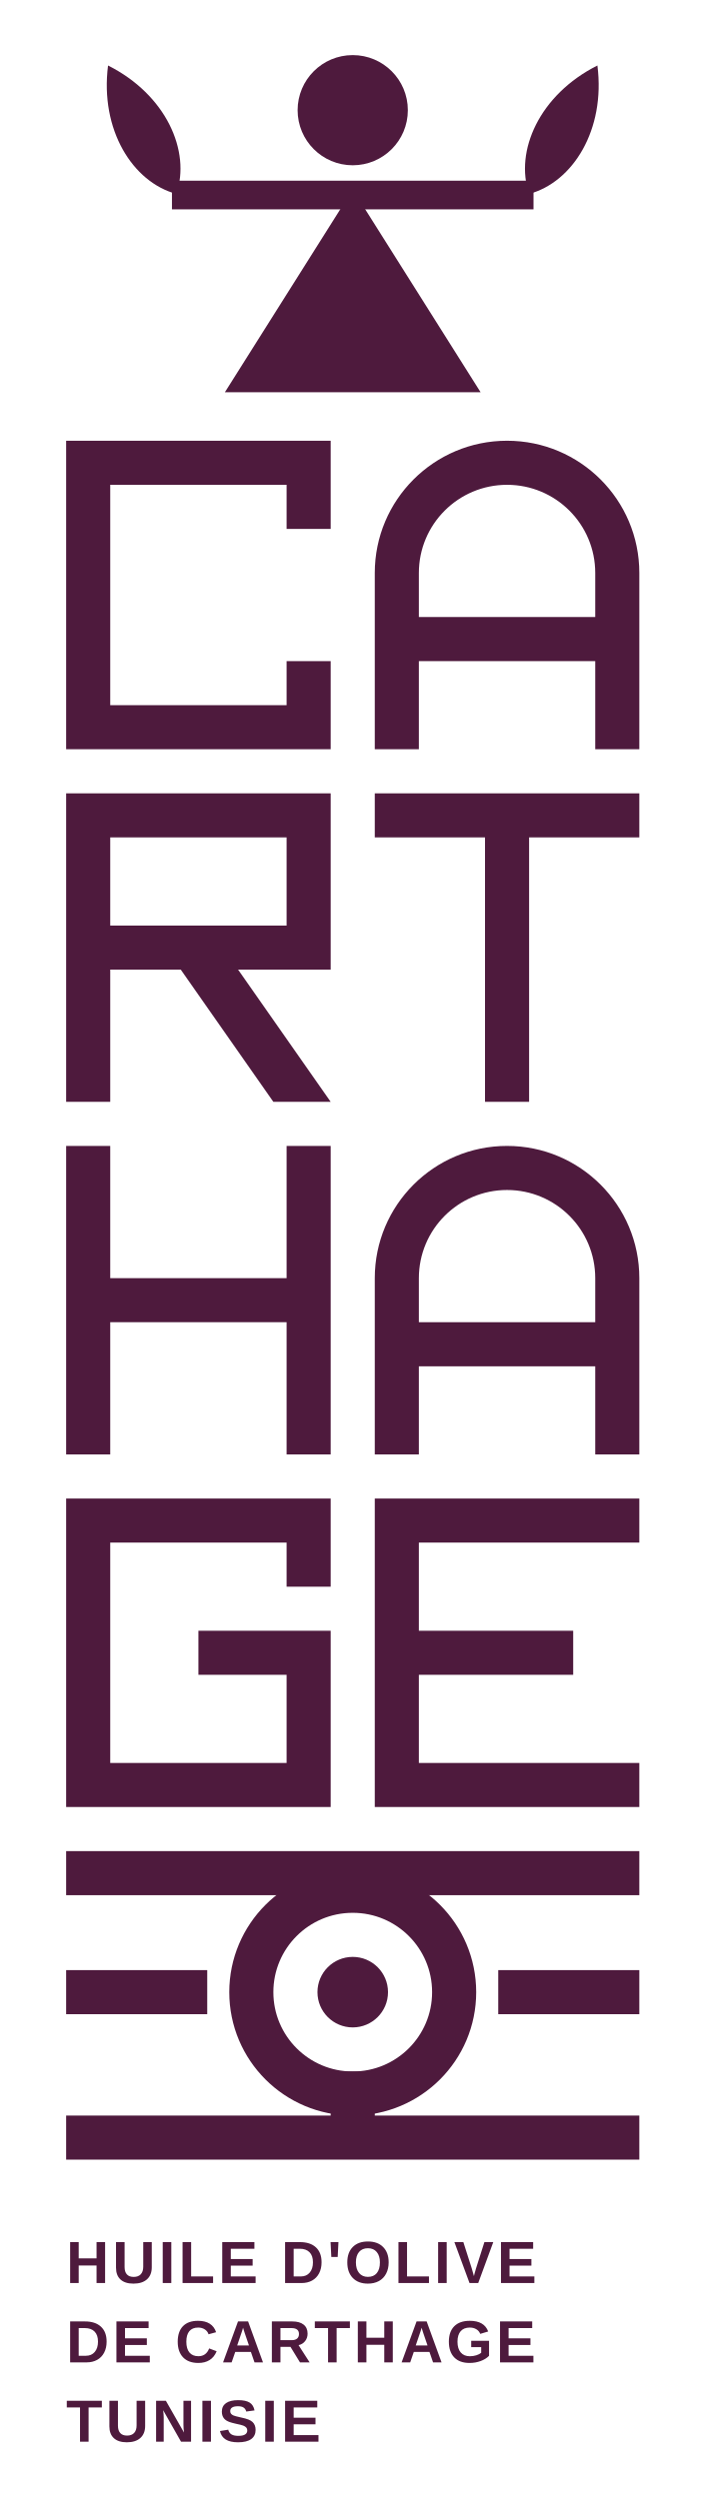
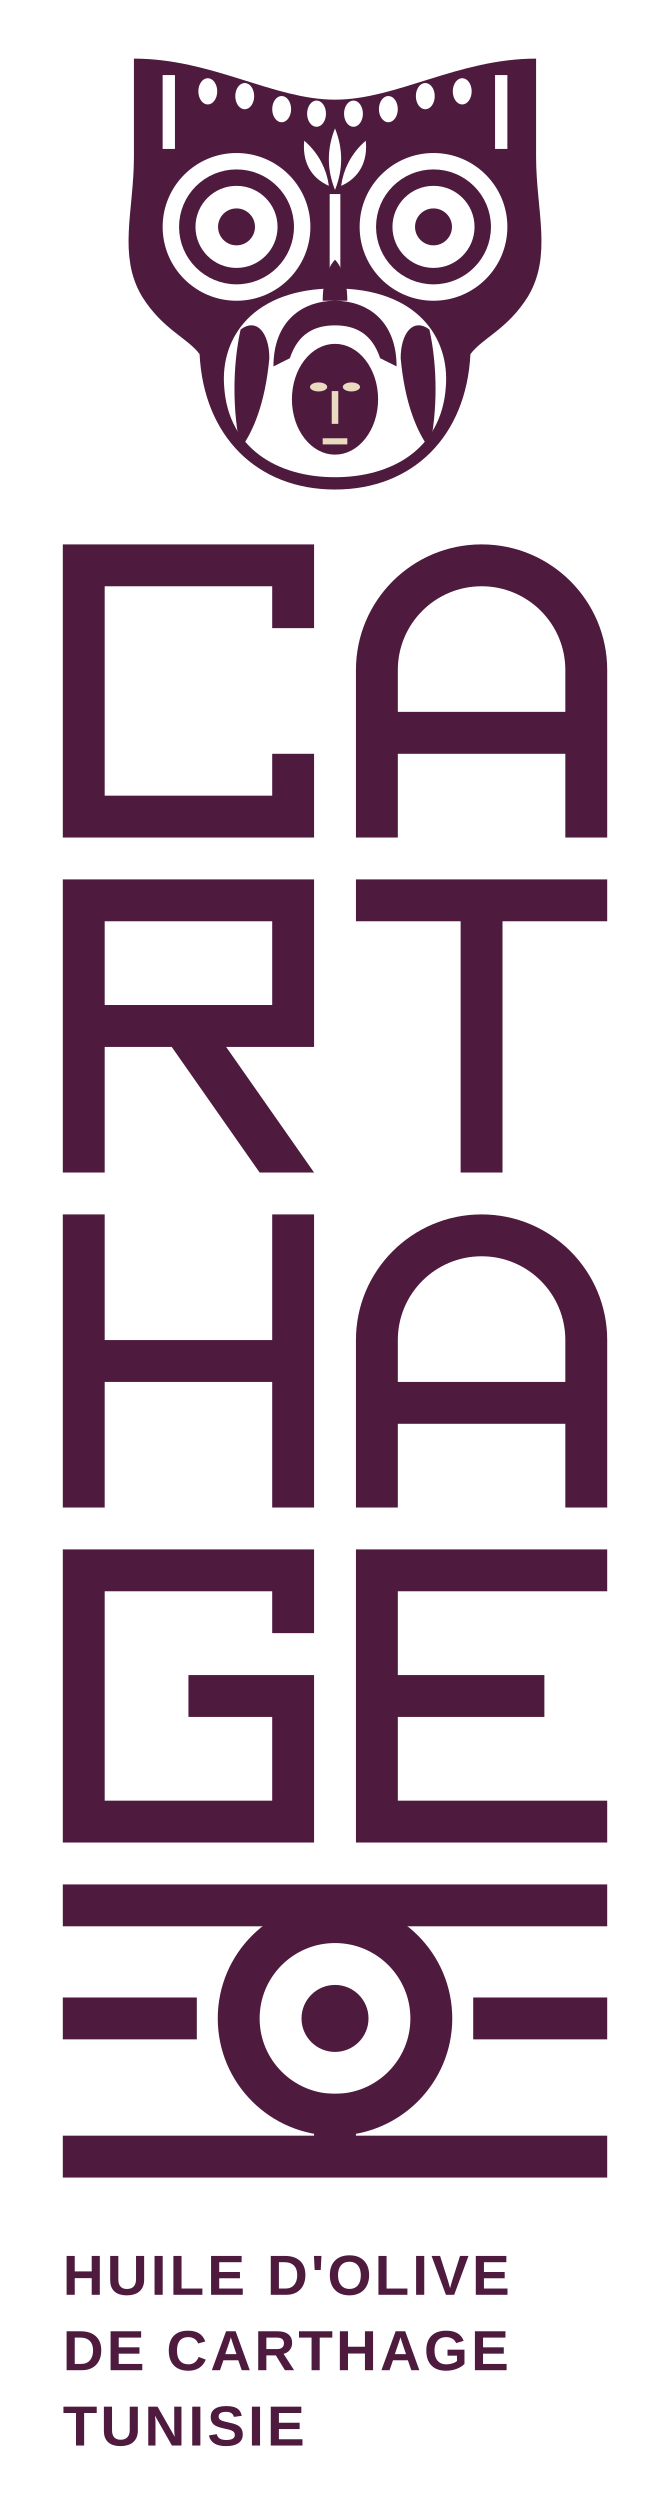
- <svg xmlns="http://www.w3.org/2000/svg" viewBox="-30 -20 320 1134">
+ <svg xmlns="http://www.w3.org/2000/svg" viewBox="-30 -20 320 1194">
  <g fill="#4E1A3D">
-     <path d="M72 158L130 66L188 158Z" />
-     <path d="M48 62h164v13h-164Z" />
-     <path d="M0 0C14 -15 42 -17 66 0C42 17 14 15 0 0Z" transform="translate(50 68) rotate(-118)" />
-     <path d="M0 0C14 -15 42 -17 66 0C42 17 14 15 0 0Z" transform="translate(210 68) rotate(-62)" />
-     <circle cx="130" cy="30" r="25" />
-     <path d="M0 180h120v20h-120ZM0 180h20v140h-20ZM0 300h120v20h-120ZM100 180h20v40h-20ZM100 280h20v40h-20ZM140 320V240A60 60 0 0 1 260 240V320H240V240A40 40 0 0 0 160 240V320ZM160 260h80v20h-80ZM0 340h20v140h-20ZM0 340h120v20h-120ZM100 340h20v80h-20ZM0 400h120v20h-120ZM52 420H78L120 480H94ZM140 340h120v20h-120ZM190 340h20v140h-20ZM0 500h20v140h-20ZM100 500h20v140h-20ZM0 560h120v20h-120ZM140 640V560A60 60 0 0 1 260 560V640H240V560A40 40 0 0 0 160 560V640ZM160 580h80v20h-80ZM0 660h120v20h-120ZM0 660h20v140h-20ZM0 780h120v20h-120ZM100 720h20v80h-20ZM60 720h60v20h-60ZM100 660h20v40h-20ZM140 660h120v20h-120ZM140 660h20v140h-20ZM140 780h120v20h-120ZM140 720h90v20h-90Z" />
-     <path d="M0 820h260v20h-260ZM0 940h260v20h-260Z" />
-     <circle cx="130" cy="884" r="46" fill="none" stroke="#4E1A3D" stroke-width="20" />
-     <circle cx="130" cy="884" r="16" />
-     <path d="M120 920h20v24h-20Z" />
-     <path d="M0 874h64v20h-64ZM260 874h-64v20h64Z" />
+     <g transform="translate(130 8) scale(0.98)">
+       <path fill-rule="evenodd" d="M-98 0C-60 0 -30 20 0 20C30 20 60 0 98 0L98 48C98 74 106 96 94 116C84 132 72 136 66 144C64 184 38 210 0 210C-38 210 -64 184 -66 144C-72 136 -84 132 -94 116C-106 96 -98 74 -98 48ZM-66.6 15.94a4.6 6.4 0 1 0 9.2 0a4.6 6.4 0 1 0 -9.2 0ZM-48.6 18.28a4.6 6.4 0 1 0 9.2 0a4.6 6.4 0 1 0 -9.2 0ZM-30.6 24.62a4.6 6.4 0 1 0 9.2 0a4.6 6.4 0 1 0 -9.2 0ZM-13.6 26.83a4.6 6.4 0 1 0 9.2 0a4.6 6.4 0 1 0 -9.2 0ZM4.4 26.83a4.6 6.4 0 1 0 9.2 0a4.6 6.4 0 1 0 -9.2 0ZM21.4 24.62a4.6 6.4 0 1 0 9.2 0a4.6 6.4 0 1 0 -9.2 0ZM39.4 18.28a4.6 6.4 0 1 0 9.2 0a4.6 6.4 0 1 0 -9.2 0ZM57.4 15.94a4.6 6.4 0 1 0 9.2 0a4.6 6.4 0 1 0 -9.2 0ZM-84 82a36 36 0 1 0 72 0a36 36 0 1 0 -72 0ZM12 82a36 36 0 1 0 72 0a36 36 0 1 0 -72 0ZM-84 8H-78V44H-84ZM78 8H84V44H78ZM-2.6 66H2.6V108H-2.6Z M0 64C-4 54 -4 44 0 34C4 44 4 54 0 64Z M-3 62C-12 58 -16 50 -15 40C-8 46 -4 54 -3 62Z M3 62C12 58 16 50 15 40C8 46 4 54 3 62ZM0 112C-40 112 -56 136 -54 160C-52 190 -28 204 0 204C28 204 52 190 54 160C56 136 40 112 0 112Z" />
+       <path fill-rule="evenodd" d="M-76 82a28 28 0 1 0 56 0a28 28 0 1 0 -56 0ZM-68 82a20 20 0 1 0 40 0a20 20 0 1 0 -40 0ZM-57 82a9 9 0 1 0 18 0a9 9 0 1 0 -18 0ZM20 82a28 28 0 1 0 56 0a28 28 0 1 0 -56 0ZM28 82a20 20 0 1 0 40 0a20 20 0 1 0 -40 0ZM39 82a9 9 0 1 0 18 0a9 9 0 1 0 -18 0Z" />
+       <path d="M-30 150C-30 128 -16 118 0 118C16 118 30 128 30 150L22 146C18 134 10 130 0 130C-10 130 -18 134 -22 146ZM-6 118C-6 106 -2 100 0 98C2 100 6 106 6 118ZM-46 132C-38 126 -32 134 -32 146C-34 168 -40 182 -46 190C-50 172 -50 150 -46 132Z M46 132C38 126 32 134 32 146C34 168 40 182 46 190C50 172 50 150 46 132ZM-21 166a21 27 0 1 0 42 0a21 27 0 1 0 -42 0Z" />
+       <path fill="#EADBC0" d="M-12.2 160a4.2 2.2 0 1 0 8.4 0a4.2 2.2 0 1 0 -8.4 0ZM3.8 160a4.2 2.2 0 1 0 8.4 0a4.2 2.2 0 1 0 -8.4 0ZM-1.6 162H1.6V178H-1.6ZM-6 185H6V188H-6Z" />
+     </g>
+     <path d="M0 240h120v20h-120ZM0 240h20v140h-20ZM0 360h120v20h-120ZM100 240h20v40h-20ZM100 340h20v40h-20ZM140 380V300A60 60 0 0 1 260 300V380H240V300A40 40 0 0 0 160 300V380ZM160 320h80v20h-80ZM0 400h20v140h-20ZM0 400h120v20h-120ZM100 400h20v80h-20ZM0 460h120v20h-120ZM52 480H78L120 540H94ZM140 400h120v20h-120ZM190 400h20v140h-20ZM0 560h20v140h-20ZM100 560h20v140h-20ZM0 620h120v20h-120ZM140 700V620A60 60 0 0 1 260 620V700H240V620A40 40 0 0 0 160 620V700ZM160 640h80v20h-80ZM0 720h120v20h-120ZM0 720h20v140h-20ZM0 840h120v20h-120ZM100 780h20v80h-20ZM60 780h60v20h-60ZM100 720h20v40h-20ZM140 720h120v20h-120ZM140 720h20v140h-20ZM140 840h120v20h-120ZM140 780h90v20h-90Z" />
+     <path d="M0 880h260v20h-260ZM0 1000h260v20h-260Z" />
+     <circle cx="130" cy="944" r="46" fill="none" stroke="#4E1A3D" stroke-width="20" />
+     <circle cx="130" cy="944" r="16" />
+     <path d="M120 980h20v24h-20Z" />
+     <path d="M0 934h64v20h-64ZM260 934h-64v20h64Z" />
  </g>
-   <text x="0" y="1016" font-family="Archivo, Arial, sans-serif" font-stretch="125%" font-weight="800" font-size="27" letter-spacing="1.5" fill="#4E1A3D">HUILE D'OLIVE</text>
-   <text x="0" y="1052" font-family="Archivo, Arial, sans-serif" font-stretch="125%" font-weight="800" font-size="27" letter-spacing="1.5" fill="#4E1A3D">DE CARTHAGE</text>
-   <text x="0" y="1088" font-family="Archivo, Arial, sans-serif" font-stretch="125%" font-weight="800" font-size="27" letter-spacing="1.5" fill="#4E1A3D">TUNISIE</text>
+   <text x="0" y="1076" font-family="Archivo, Arial, sans-serif" font-stretch="125%" font-weight="800" font-size="27" letter-spacing="1.5" fill="#4E1A3D">HUILE D'OLIVE</text>
+   <text x="0" y="1112" font-family="Archivo, Arial, sans-serif" font-stretch="125%" font-weight="800" font-size="27" letter-spacing="1.5" fill="#4E1A3D">DE CARTHAGE</text>
+   <text x="0" y="1148" font-family="Archivo, Arial, sans-serif" font-stretch="125%" font-weight="800" font-size="27" letter-spacing="1.5" fill="#4E1A3D">TUNISIE</text>
</svg>
